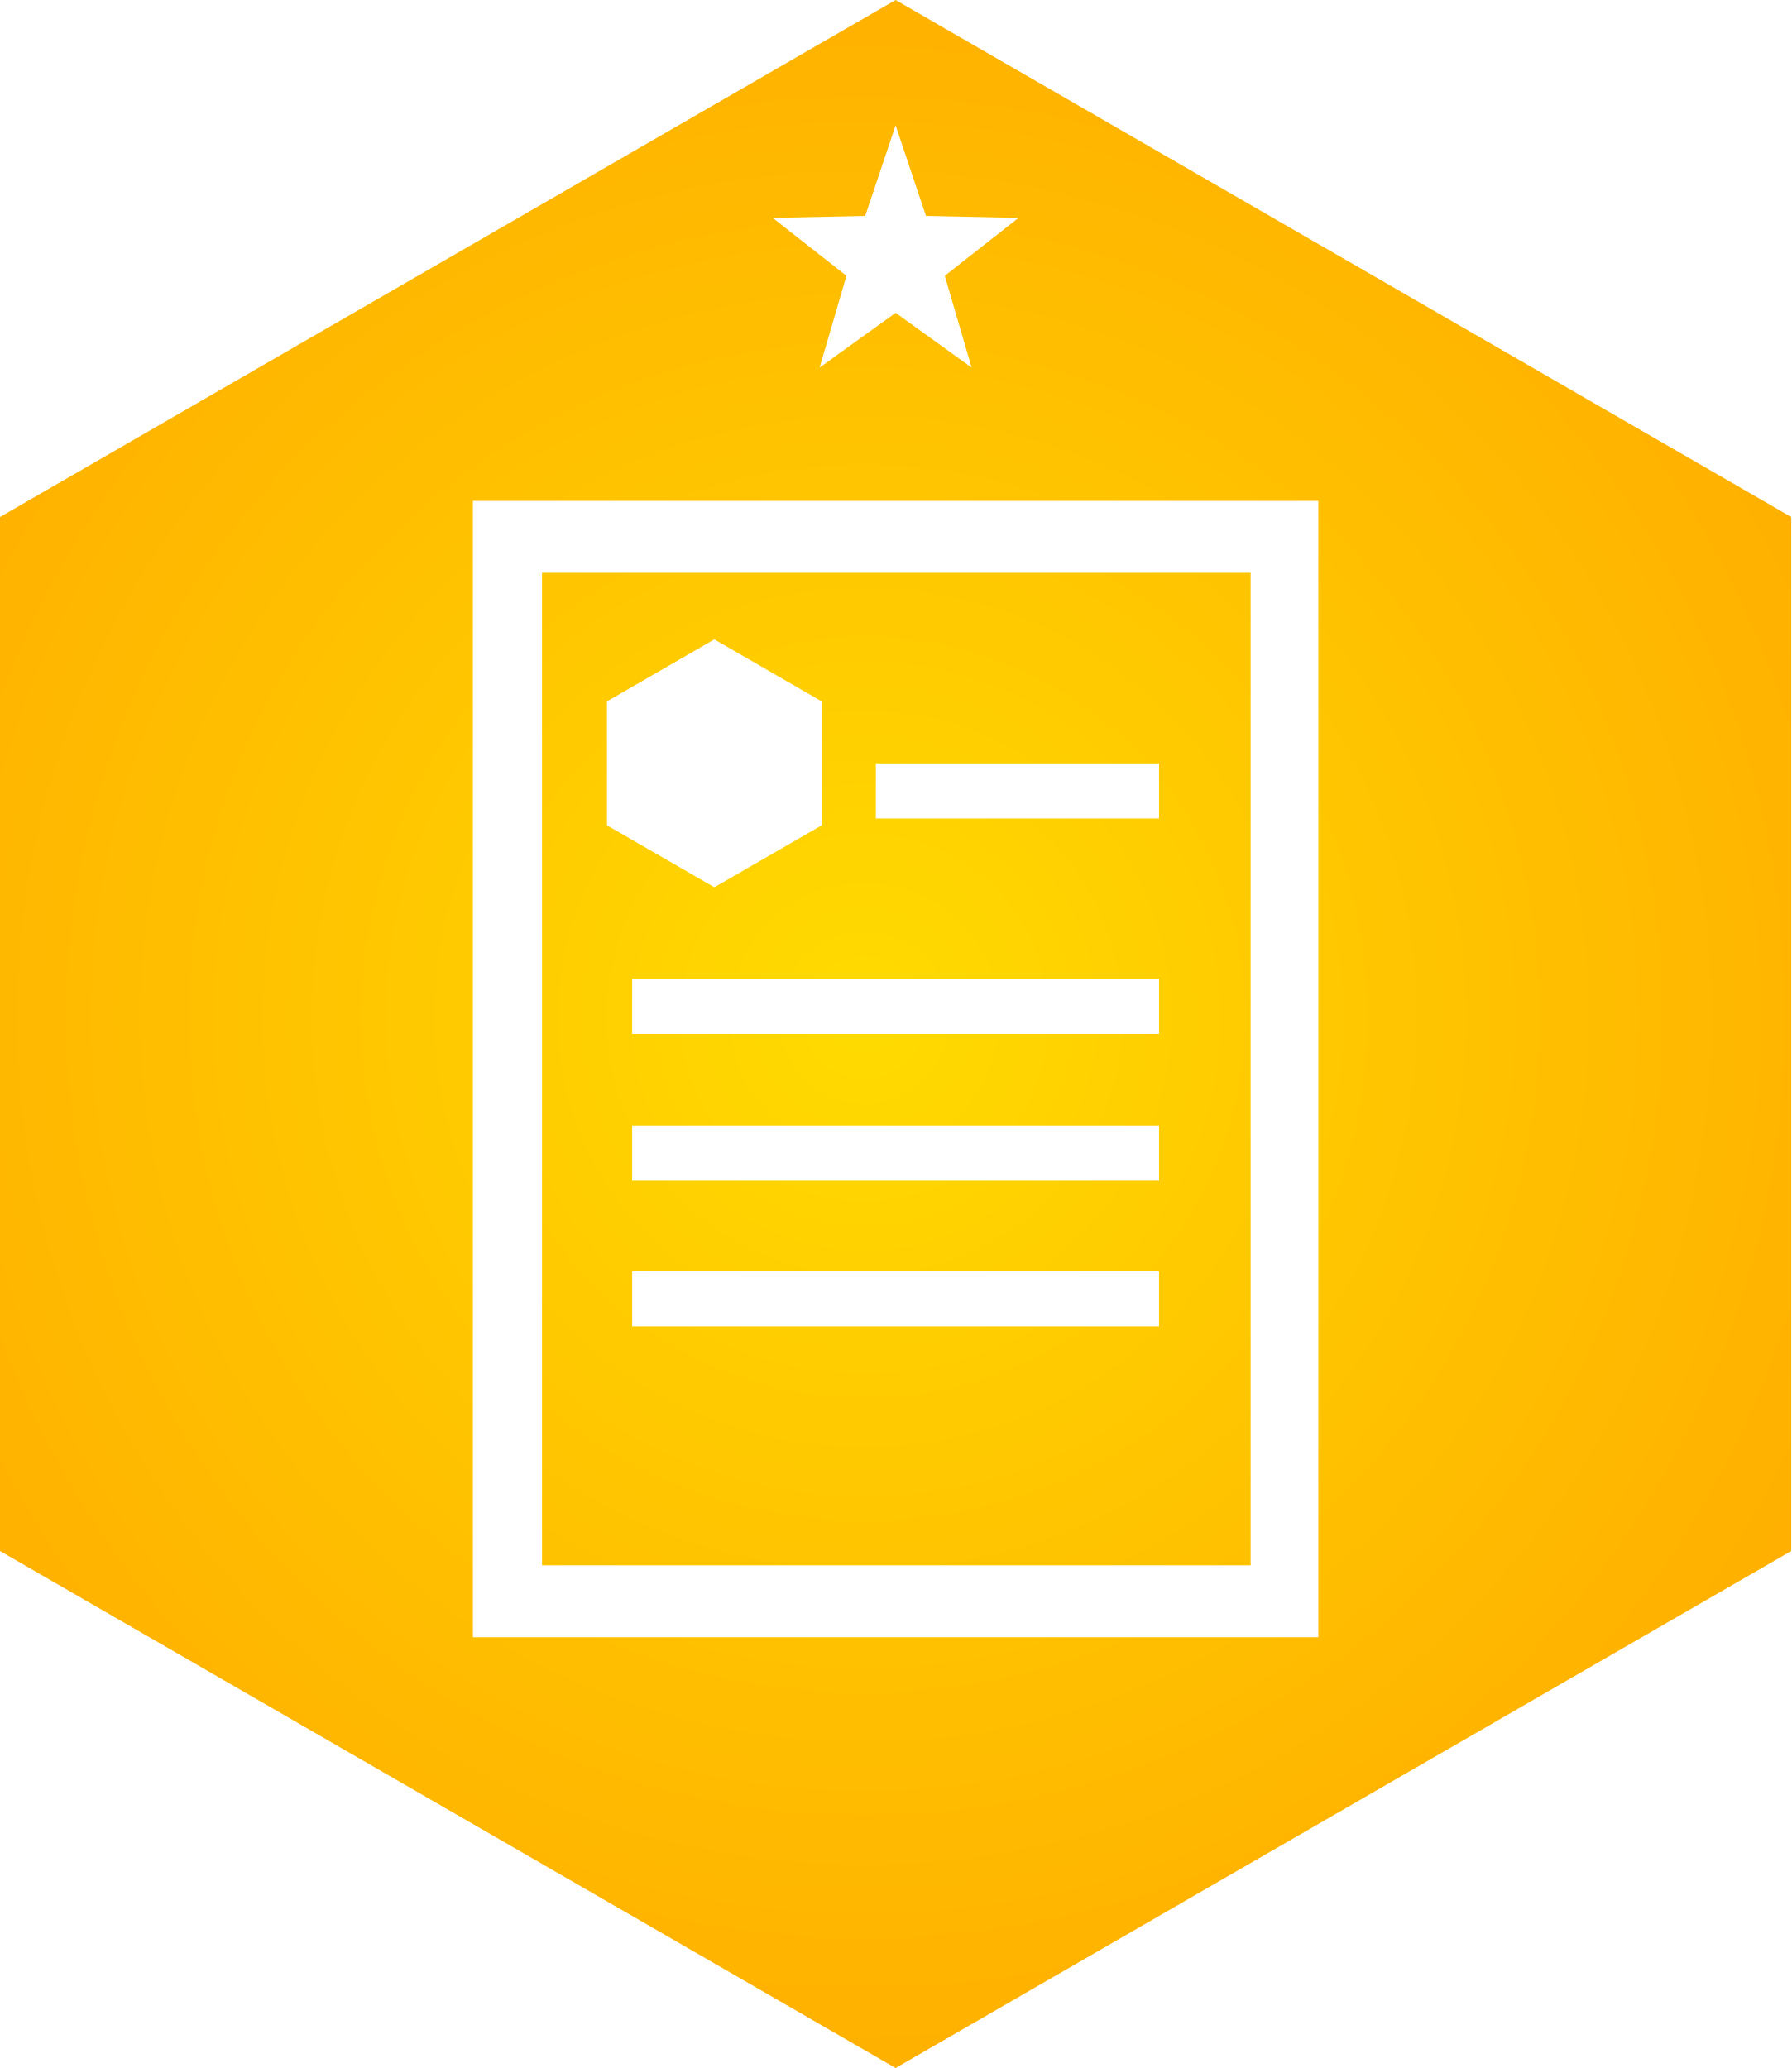
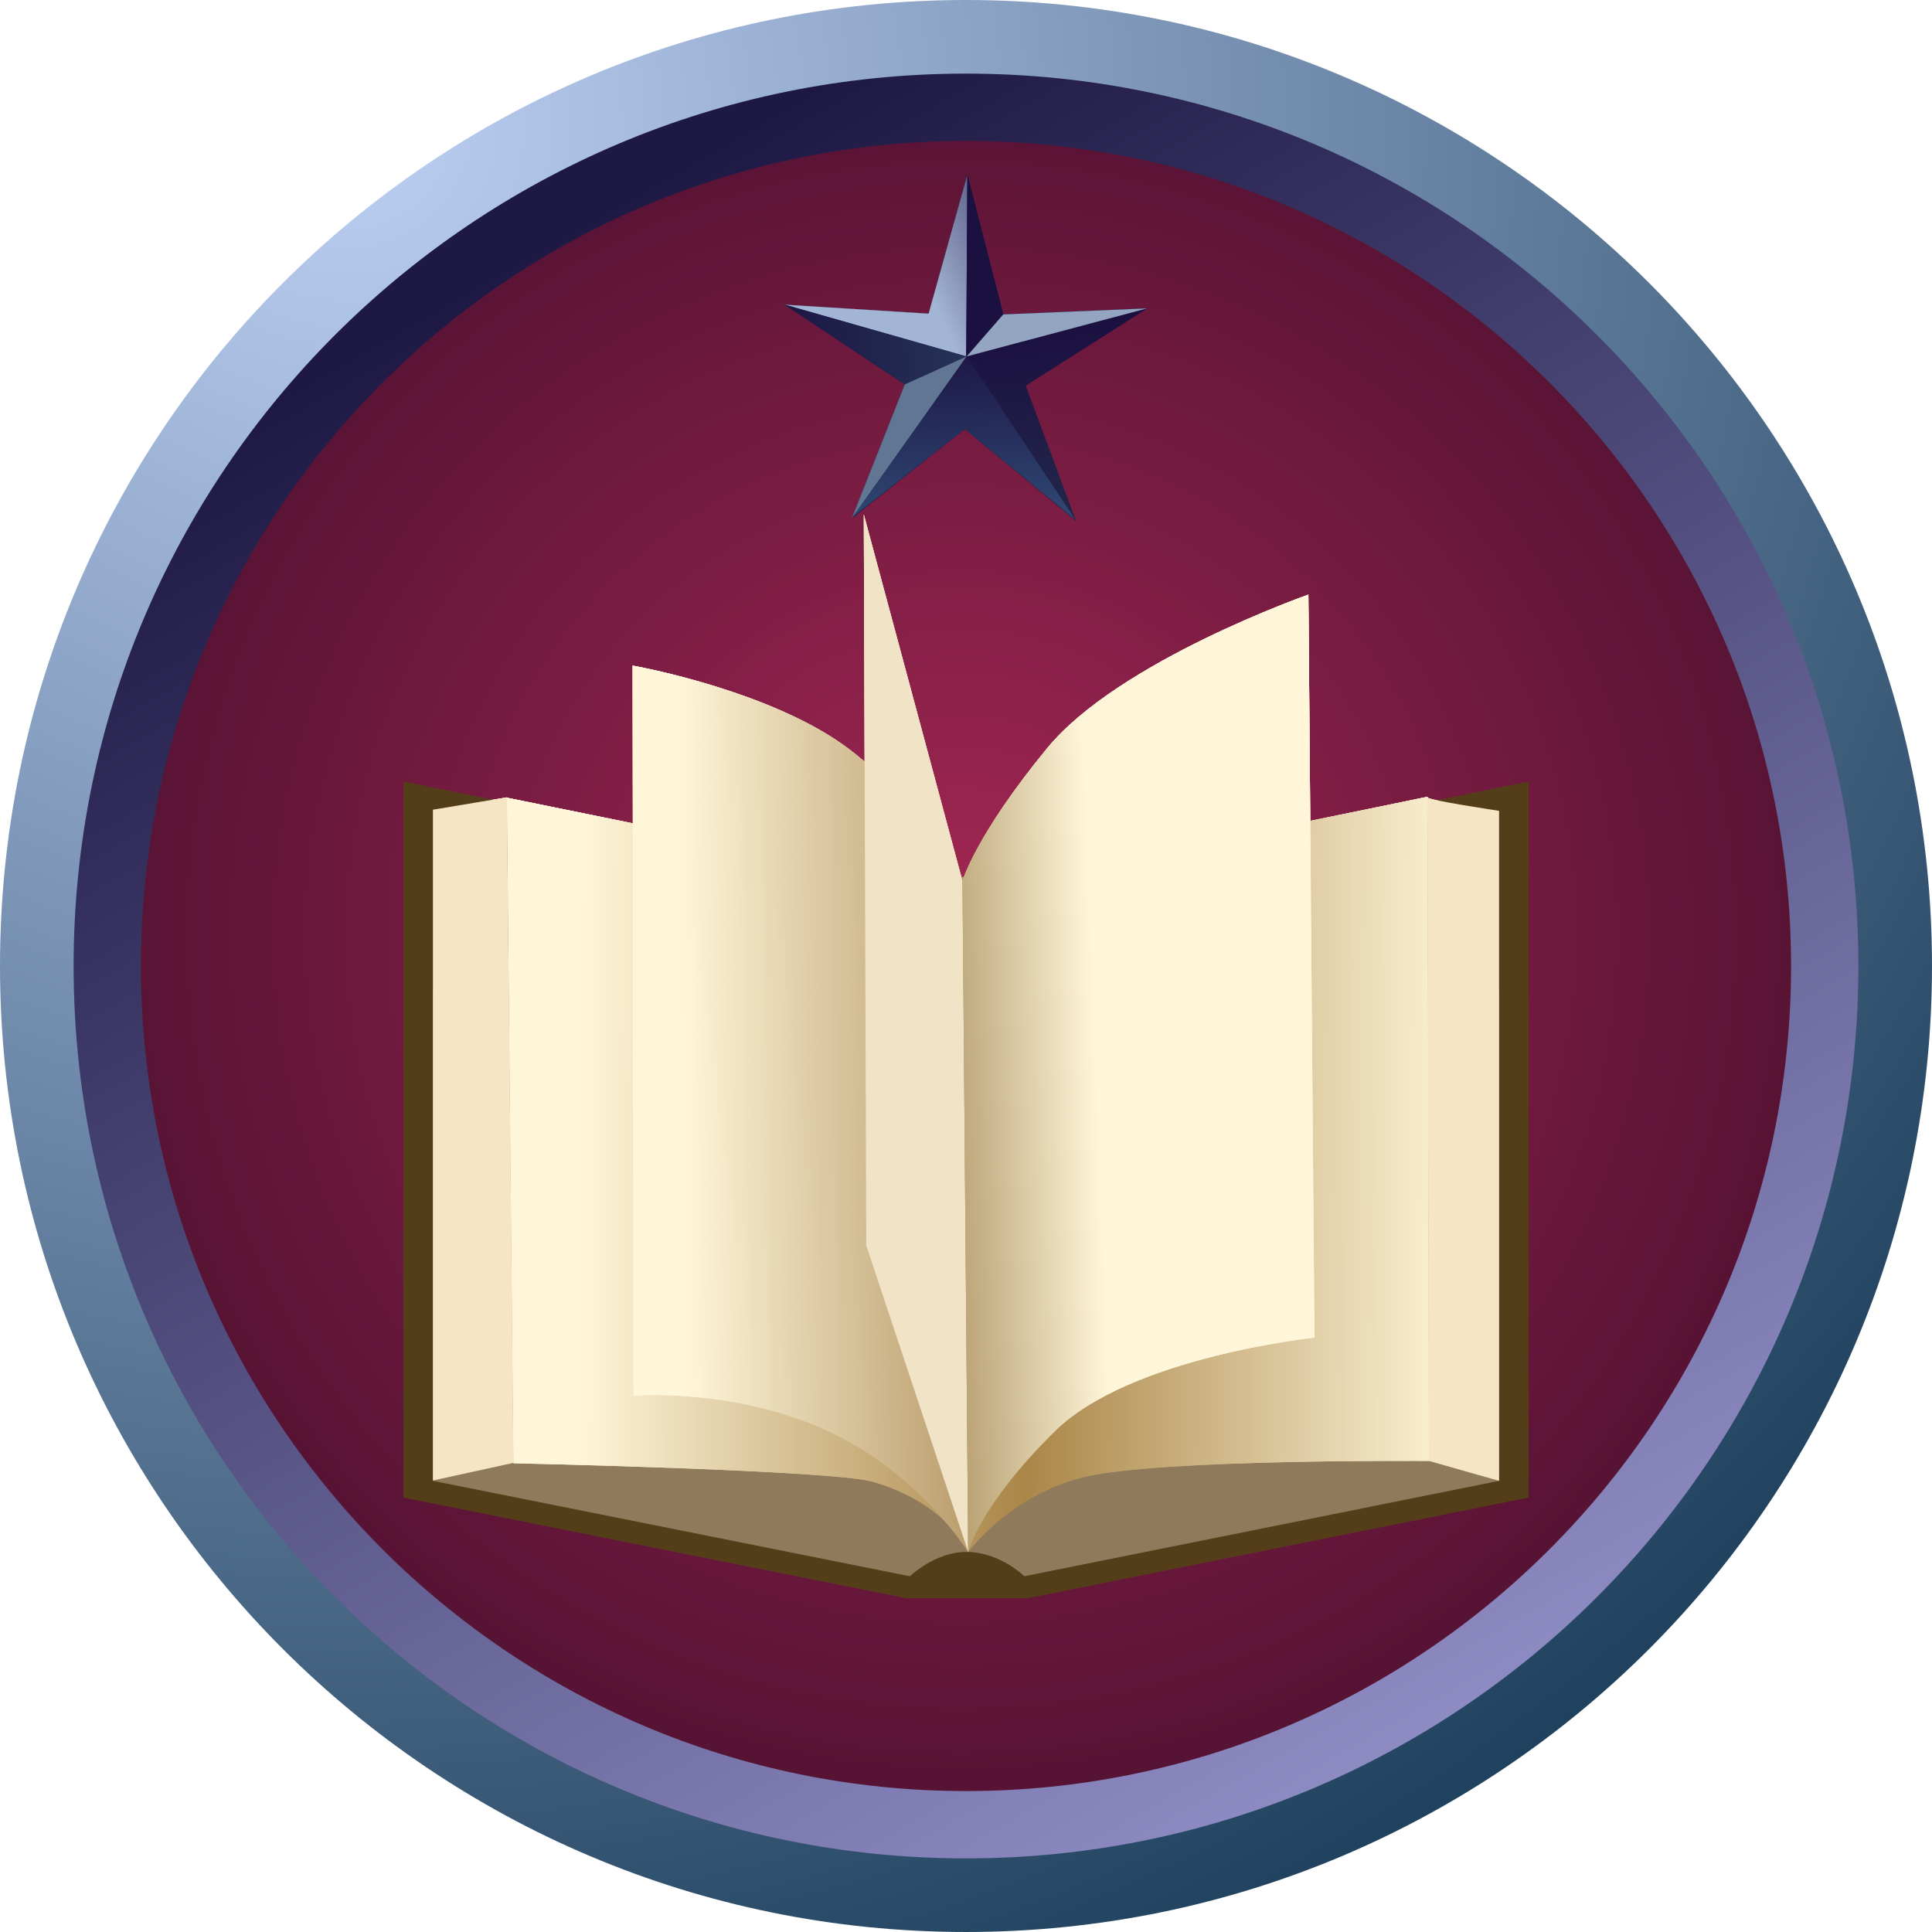
- <svg xmlns="http://www.w3.org/2000/svg" version="1.1" width="246.829" height="285.013" viewBox="898.258,785.807,246.829,285.013">
-   <defs id="element-1296">
-     <radialGradient cx="1017.36" cy="926.022" r="209.783" gradientUnits="userSpaceOnUse" id="color-1">
-       <stop offset="0" stop-color="#ffdb00" id="element-1297" />
-       <stop offset="1" stop-color="#ff9d00" id="element-1298" />
+ <svg xmlns="http://www.w3.org/2000/svg" version="1.1" width="266.707" height="266.707" viewBox="1201.338,523.394,266.707,266.707">
+   <defs id="element-1415">
+     <clipPath id="clip-1">
+       <path d="M1201.338,790.101v-266.707h266.707v266.707z" id="element-1416" fill="none" stroke="none" stroke-width="1" stroke-linecap="butt" stroke-linejoin="miter" />
+     </clipPath>
+     <radialGradient cx="1249.443" cy="540.618" r="291.67" gradientUnits="userSpaceOnUse" id="color-1">
+       <stop offset="0" stop-color="#bdd0f4" id="element-1417" />
+       <stop offset="1" stop-color="#173a56" id="element-1418" />
    </radialGradient>
+     <linearGradient x1="1281.321" y1="554.558" x2="1403.18" y2="766.67" gradientUnits="userSpaceOnUse" id="color-2">
+       <stop offset="0" stop-color="#1e1944" id="element-1419" />
+       <stop offset="1" stop-color="#908ec6" id="element-1420" />
+     </linearGradient>
+     <radialGradient cx="1334.017" cy="652.452" r="123.31" gradientUnits="userSpaceOnUse" id="color-3">
+       <stop offset="0" stop-color="#a32753" id="element-1421" />
+       <stop offset="1" stop-color="#531232" id="element-1422" />
+     </radialGradient>
+     <linearGradient x1="1341.934" y1="590.688" x2="1339.789" y2="570.092" gradientUnits="userSpaceOnUse" id="color-4">
+       <stop offset="0" stop-color="#212349" id="element-1423" />
+       <stop offset="1" stop-color="#1b1141" id="element-1424" />
+     </linearGradient>
+     <linearGradient x1="1324.668" y1="552.893" x2="1346.645" y2="542.873" gradientUnits="userSpaceOnUse" id="color-5">
+       <stop offset="0" stop-color="#a3b5d4" id="element-1425" />
+       <stop offset="1" stop-color="#1b1141" id="element-1426" />
+     </linearGradient>
+     <linearGradient x1="1351.835" y1="568.619" x2="1335.952" y2="557.32" gradientUnits="userSpaceOnUse" id="color-6">
+       <stop offset="0" stop-color="#1b1141" id="element-1427" />
+       <stop offset="1" stop-color="#1b1141" id="element-1428" />
+     </linearGradient>
+     <linearGradient x1="1354.121" y1="567.973" x2="1305.635" y2="569.004" gradientUnits="userSpaceOnUse" id="color-7">
+       <stop offset="0" stop-color="#2c4a66" id="element-1429" />
+       <stop offset="1" stop-color="#1b1141" id="element-1430" />
+     </linearGradient>
+     <linearGradient x1="1335.76" y1="611.234" x2="1334.402" y2="569.392" gradientUnits="userSpaceOnUse" id="color-8">
+       <stop offset="0" stop-color="#3c6a93" id="element-1431" />
+       <stop offset="1" stop-color="#1b1141" id="element-1432" />
+     </linearGradient>
+     <linearGradient x1="1341.934" y1="590.688" x2="1339.789" y2="570.092" gradientUnits="userSpaceOnUse" id="color-9">
+       <stop offset="0" stop-color="#212349" id="element-1433" />
+       <stop offset="1" stop-color="#1b1141" id="element-1434" />
+     </linearGradient>
+     <linearGradient x1="1324.668" y1="552.893" x2="1346.645" y2="542.873" gradientUnits="userSpaceOnUse" id="color-10">
+       <stop offset="0" stop-color="#a3b5d4" id="element-1435" />
+       <stop offset="1" stop-color="#1b1141" id="element-1436" />
+     </linearGradient>
+     <linearGradient x1="1351.835" y1="568.619" x2="1335.952" y2="557.32" gradientUnits="userSpaceOnUse" id="color-11">
+       <stop offset="0" stop-color="#1b1141" id="element-1437" />
+       <stop offset="1" stop-color="#1b1141" id="element-1438" />
+     </linearGradient>
+     <linearGradient x1="1354.121" y1="567.973" x2="1305.635" y2="569.004" gradientUnits="userSpaceOnUse" id="color-12">
+       <stop offset="0" stop-color="#2c4a66" id="element-1439" />
+       <stop offset="1" stop-color="#1b1141" id="element-1440" />
+     </linearGradient>
+     <linearGradient x1="1335.76" y1="611.234" x2="1334.402" y2="569.392" gradientUnits="userSpaceOnUse" id="color-13">
+       <stop offset="0" stop-color="#3c6a93" id="element-1441" />
+       <stop offset="1" stop-color="#1b1141" id="element-1442" />
+     </linearGradient>
+     <clipPath id="clip-2">
+       <path d="M1257.052,744.001v-149.585h155.272v149.585z" id="element-1443" fill="none" stroke="none" stroke-width="1" stroke-linecap="butt" stroke-linejoin="miter" />
+     </clipPath>
+     <linearGradient x1="1403.768" y1="703.892" x2="1281.064" y2="703.227" gradientUnits="userSpaceOnUse" id="color-14">
+       <stop offset="0" stop-color="#fff6da" id="element-1444" />
+       <stop offset="0.496" stop-color="#aa8648" id="element-1445" />
+       <stop offset="1" stop-color="#fff6da" id="element-1446" />
+     </linearGradient>
+     <linearGradient x1="1295.424" y1="680.476" x2="1360.618" y2="679.558" gradientUnits="userSpaceOnUse" id="color-15">
+       <stop offset="0" stop-color="#fff6da" id="element-1447" />
+       <stop offset="1" stop-color="#8c6122" id="element-1448" />
+     </linearGradient>
+     <linearGradient x1="1353.732" y1="694.709" x2="1318.379" y2="696.086" gradientUnits="userSpaceOnUse" id="color-16">
+       <stop offset="0" stop-color="#fff6da" id="element-1449" />
+       <stop offset="1" stop-color="#87642a" id="element-1450" />
+     </linearGradient>
+     <linearGradient x1="1403.768" y1="703.892" x2="1281.064" y2="703.227" gradientUnits="userSpaceOnUse" id="color-17">
+       <stop offset="0" stop-color="#fff6da" id="element-1451" />
+       <stop offset="0.496" stop-color="#aa8648" id="element-1452" />
+       <stop offset="1" stop-color="#fff6da" id="element-1453" />
+     </linearGradient>
+     <linearGradient x1="1295.424" y1="680.476" x2="1360.618" y2="679.558" gradientUnits="userSpaceOnUse" id="color-18">
+       <stop offset="0" stop-color="#fff6da" id="element-1454" />
+       <stop offset="1" stop-color="#8c6122" id="element-1455" />
+     </linearGradient>
+     <linearGradient x1="1353.732" y1="694.709" x2="1318.379" y2="696.086" gradientUnits="userSpaceOnUse" id="color-19">
+       <stop offset="0" stop-color="#fff6da" id="element-1456" />
+       <stop offset="1" stop-color="#87642a" id="element-1457" />
+     </linearGradient>
+     <linearGradient x1="1403.768" y1="703.892" x2="1281.064" y2="703.227" gradientUnits="userSpaceOnUse" id="color-20">
+       <stop offset="0" stop-color="#fff6da" id="element-1458" />
+       <stop offset="0.496" stop-color="#aa8648" id="element-1459" />
+       <stop offset="1" stop-color="#fff6da" id="element-1460" />
+     </linearGradient>
+     <linearGradient x1="1403.768" y1="703.892" x2="1281.064" y2="703.227" gradientUnits="userSpaceOnUse" id="color-21">
+       <stop offset="0" stop-color="#fff6da" id="element-1461" />
+       <stop offset="0.496" stop-color="#aa8648" id="element-1462" />
+       <stop offset="1" stop-color="#fff6da" id="element-1463" />
+     </linearGradient>
+     <linearGradient x1="1295.424" y1="680.476" x2="1360.618" y2="679.558" gradientUnits="userSpaceOnUse" id="color-22">
+       <stop offset="0" stop-color="#fff6da" id="element-1464" />
+       <stop offset="1" stop-color="#8c6122" id="element-1465" />
+     </linearGradient>
+     <linearGradient x1="1295.424" y1="680.476" x2="1360.618" y2="679.558" gradientUnits="userSpaceOnUse" id="color-23">
+       <stop offset="0" stop-color="#fff6da" id="element-1466" />
+       <stop offset="1" stop-color="#8c6122" id="element-1467" />
+     </linearGradient>
+     <linearGradient x1="1353.732" y1="694.709" x2="1318.379" y2="696.086" gradientUnits="userSpaceOnUse" id="color-24">
+       <stop offset="0" stop-color="#fff6da" id="element-1468" />
+       <stop offset="1" stop-color="#87642a" id="element-1469" />
+     </linearGradient>
+     <linearGradient x1="1353.732" y1="694.709" x2="1318.379" y2="696.086" gradientUnits="userSpaceOnUse" id="color-25">
+       <stop offset="0" stop-color="#fff6da" id="element-1470" />
+       <stop offset="1" stop-color="#87642a" id="element-1471" />
+     </linearGradient>
  </defs>
-   <g fill="url(#color-1)" fill-rule="nonzero" stroke="#000000" stroke-width="0" stroke-linecap="round" stroke-linejoin="round" stroke-miterlimit="10" stroke-dasharray="" stroke-dashoffset="0" font-family="none" font-weight="none" font-size="none" text-anchor="none" id="element-1299">
-     <g id="element-1300">
-       <path d="M898.258,857.061l123.414,-71.253l123.414,71.253v142.507l-123.414,71.253l-123.414,-71.253zM981.9,899.553l14.793,8.541l14.793,-8.541v-17.082l-14.793,-8.541l-14.793,8.541zM1079.922,1011.451v-156.609h-116.498v156.609zM972.947,1001.544v-136.795h97.651v136.795zM1057.974,898.612v-7.6h-39.024v7.6zM1057.974,928.314v-7.6h-72.603v7.6zM1057.974,948.536v-7.6h-72.603v7.6zM1057.974,968.6v-7.6h-72.603v7.6zM1021.673,828.919l10.47,7.548l-3.694,-12.649l10.164,-7.984l-12.753,-0.269l-4.188,-12.483l-4.188,12.483l-12.753,0.269l10.164,7.984l-3.694,12.649z" id="CompoundPath 1" />
+   <g fill="none" fill-rule="nonzero" stroke="none" stroke-width="none" stroke-linecap="none" stroke-linejoin="none" stroke-miterlimit="10" stroke-dasharray="" stroke-dashoffset="0" font-family="none" font-weight="none" font-size="none" text-anchor="none" id="element-1472">
+     <g id="element-1473">
+       <g clip-path="url(#clip-1)" id="Group 1">
+         <g id="element-1474" stroke-width="0" stroke-linecap="round" stroke-linejoin="round">
+           <g id="element-1475">
+             <g id="element-1476">
+               <path d="M1201.338,656.747c0,-73.649 59.704,-133.353 133.353,-133.353c73.649,0 133.353,59.704 133.353,133.353c0,73.649 -59.704,133.353 -133.353,133.353c-73.649,0 -133.353,-59.704 -133.353,-133.353z" id="Path 1" fill="url(#color-1)" stroke="#000000" />
+               <path d="M1211.5,656.747c0,-68.036 55.154,-123.191 123.191,-123.191c68.036,0 123.191,55.154 123.191,123.191c0,68.036 -55.154,123.191 -123.191,123.191c-68.036,0 -123.191,-55.154 -123.191,-123.191z" id="element-1477" fill="url(#color-2)" stroke="#000000" />
+               <path d="M1220.794,656.747c0,-62.904 50.994,-113.897 113.897,-113.897c62.904,0 113.897,50.994 113.897,113.897c0,62.904 -50.994,113.897 -113.897,113.897c-62.904,0 -113.897,-50.994 -113.897,-113.897z" id="element-1478" fill="url(#color-3)" stroke="#000000" />
+               <g id="element-1479" stroke="#ff2020">
+                 <path d="M1339.832,566.799l19.863,-0.832l-16.779,10.662l6.929,18.634l-15.325,-12.663l-15.58,12.348l7.308,-18.488l-16.558,-11.002l19.842,1.237l5.347,-19.148z" id="element-1480" fill="url(#color-4)" />
+                 <path d="M1334.721,572.612l-25.032,-7.154l19.842,1.237l5.347,-19.148z" id="element-1481" fill="url(#color-5)" />
+                 <path d="M1339.832,566.799l19.863,-0.832l-24.974,6.645l0.156,-25.065z" id="element-1482" fill="url(#color-6)" />
+                 <path d="M1326.247,576.46l-16.558,-11.002l25.104,7.135z" id="element-1483" fill="url(#color-7)" />
+                 <path d="M1334.792,572.593l-15.853,22.355l7.308,-18.488z" id="element-1484" fill="#617693" />
+                 <path d="M1334.519,582.6l-15.406,12.102l15.679,-22.109l15.003,22.536z" id="element-1485" fill="url(#color-8)" />
+                 <path d="M1339.832,566.799l19.863,-0.832l-24.903,6.626z" id="element-1486" fill="#93a5c0" />
+                 <path d="M1339.832,566.799l19.863,-0.832l-16.779,10.662l6.929,18.634l-15.325,-12.663l-15.58,12.348l7.308,-18.488l-16.558,-11.002l19.842,1.237l5.347,-19.148z" id="element-1487" fill="url(#color-9)" />
+                 <path d="M1334.721,572.612l-25.032,-7.154l19.842,1.237l5.347,-19.148z" id="element-1488" fill="url(#color-10)" />
+                 <path d="M1339.832,566.799l19.863,-0.832l-24.974,6.645l0.156,-25.065z" id="element-1489" fill="url(#color-11)" />
+                 <path d="M1326.247,576.46l-16.558,-11.002l25.104,7.135z" id="element-1490" fill="url(#color-12)" />
+                 <path d="M1334.792,572.593l-15.853,22.355l7.308,-18.488z" id="element-1491" fill="#617693" />
+                 <path d="M1334.519,582.6l-15.406,12.102l15.679,-22.109l15.003,22.536z" id="element-1492" fill="url(#color-13)" />
+                 <path d="M1339.832,566.799l19.863,-0.832l-24.903,6.626z" id="element-1493" fill="#93a5c0" />
+               </g>
+             </g>
+           </g>
+         </g>
+       </g>
+     </g>
+     <g id="element-1494">
+       <g clip-path="url(#clip-2)" id="element-1495">
+         <g id="Group 1 1" stroke="#000000" stroke-width="0" stroke-linecap="round" stroke-linejoin="round">
+           <path d="M1343.191,744.003h-16.671l-69.465,-13.893v-98.801l68.274,13.893c0,0 17.465,-0.397 17.465,0c0,0.397 69.533,-13.893 69.533,-13.893v98.801z" id="Path 1 1" fill="#543e1a" />
+           <path d="M1342.748,740.99c0,0 -3.274,-3.236 -7.756,-3.353c-4.482,-0.118 -8.047,3.353 -8.047,3.353l-65.843,-13.169v-67.752l64.715,13.169c0,0 16.555,-0.376 16.555,0c0,0.376 65.908,-13.169 65.908,-13.169v67.752z" id="element-1496" fill="#8f7a5b" />
+           <g id="element-1497" fill="url(#color-14)">
+             <path d="M1398.595,725.071c0,0 -37.422,-0.292 -47.685,2.242c-10.263,2.533 -15.918,10.324 -15.918,10.324c0,0 -2.646,-6.59 -13.064,-9.671c-5.516,-1.631 -49.707,-2.575 -49.707,-2.575l-0.906,-91.873l54.502,11.088c0,0 16.555,-0.376 16.555,0c0,0.376 56.033,-11.222 56.033,-11.222z" id="element-1498" />
+           </g>
+           <path d="M1272.221,725.339l-11.119,2.431v-92.6l10.213,-1.704z" id="element-1499" fill="#f6e5c4" />
+           <g id="element-1500" fill="url(#color-15)">
+             <path d="M1315.305,720.786c-12.88,-5.827 -26.506,-4.737 -26.506,-4.737l-0.124,-100.764c0,0 15.917,2.792 26.957,9.539c11.04,6.747 18.573,20.197 18.573,20.197l0.788,92.616c0,0 -6.808,-11.024 -19.687,-16.851z" id="element-1501" />
+           </g>
+           <path d="M1398.595,725.071c0,0 -0.217,-91.981 -0.217,-91.605c0,0.376 9.902,1.863 9.902,1.863v92.491z" id="element-1502" fill="#f6e5c4" />
+           <path d="M1320.92,695.323l-0.336,-100.906l13.62,50.604l0.788,92.616z" id="element-1503" fill="#f0e3c6" />
+           <g id="element-1504" fill="url(#color-16)">
+             <path d="M1346.95,720.968c10.428,-10.271 35.845,-12.917 35.845,-12.917l-0.838,-102.568c0,0 -26.174,9.178 -36.052,21.192c-9.878,12.014 -11.701,18.345 -11.701,18.345l0.788,92.573c0,0 1.53,-6.355 11.958,-16.626z" id="element-1505" />
+           </g>
+         </g>
+       </g>
+     </g>
+     <path d="M1257.052,744.001v-149.585h155.272v149.585z" id="clip-5 1" fill="none" stroke="none" stroke-width="1" stroke-linecap="butt" stroke-linejoin="miter" />
+     <g stroke="#000000" stroke-width="0" stroke-linecap="round" stroke-linejoin="round" id="element-1506">
+       <g id="element-1507">
+         <path d="M1343.191,744.003h-16.671l-69.465,-13.893v-98.801l68.274,13.893c0,0 17.465,-0.397 17.465,0c0,0.397 69.533,-13.893 69.533,-13.893v98.801z" id="element-1508" fill="#543e1a" />
+         <path d="M1342.748,740.99c0,0 -3.274,-3.236 -7.756,-3.353c-4.482,-0.118 -8.047,3.353 -8.047,3.353l-65.843,-13.169v-67.752l64.715,13.169c0,0 16.555,-0.376 16.555,0c0,0.376 65.908,-13.169 65.908,-13.169v67.752z" id="element-1509" fill="#8f7a5b" />
+         <g id="element-1510" fill="url(#color-17)">
+           <path d="M1398.595,725.071c0,0 -37.422,-0.292 -47.685,2.242c-10.263,2.533 -15.918,10.324 -15.918,10.324c0,0 -2.646,-6.59 -13.064,-9.671c-5.516,-1.631 -49.707,-2.575 -49.707,-2.575l-0.906,-91.873l54.502,11.088c0,0 16.555,-0.376 16.555,0c0,0.376 56.033,-11.222 56.033,-11.222z" id="element-1511" />
+         </g>
+         <path d="M1272.221,725.339l-11.119,2.431v-92.6l10.213,-1.704z" id="element-1512" fill="#f6e5c4" />
+         <g id="element-1513" fill="url(#color-18)">
+           <path d="M1315.305,720.786c-12.88,-5.827 -26.506,-4.737 -26.506,-4.737l-0.124,-100.764c0,0 15.917,2.792 26.957,9.539c11.04,6.747 18.573,20.197 18.573,20.197l0.788,92.616c0,0 -6.808,-11.024 -19.687,-16.851z" id="element-1514" />
+         </g>
+         <path d="M1398.595,725.071c0,0 -0.217,-91.981 -0.217,-91.605c0,0.376 9.902,1.863 9.902,1.863v92.491z" id="element-1515" fill="#f6e5c4" />
+         <path d="M1320.92,695.323l-0.336,-100.906l13.62,50.604l0.788,92.616z" id="element-1516" fill="#f0e3c6" />
+         <g id="element-1517" fill="url(#color-19)">
+           <path d="M1346.95,720.968c10.428,-10.271 35.845,-12.917 35.845,-12.917l-0.838,-102.568c0,0 -26.174,9.178 -36.052,21.192c-9.878,12.014 -11.701,18.345 -11.701,18.345l0.788,92.573c0,0 1.53,-6.355 11.958,-16.626z" id="element-1518" />
+         </g>
+       </g>
+     </g>
+     <path d="M1343.191,744.003h-16.671l-69.465,-13.893v-98.801l68.274,13.893c0,0 17.465,-0.397 17.465,0c0,0.397 69.533,-13.893 69.533,-13.893v98.801z" id="element-1519" fill="#543e1a" stroke="#000000" stroke-width="0" stroke-linecap="round" stroke-linejoin="round" />
+     <path d="M1342.748,740.99c0,0 -3.274,-3.236 -7.756,-3.353c-4.482,-0.118 -8.047,3.353 -8.047,3.353l-65.843,-13.169v-67.752l64.715,13.169c0,0 16.555,-0.376 16.555,0c0,0.376 65.908,-13.169 65.908,-13.169v67.752z" id="element-1520" fill="#8f7a5b" stroke="#000000" stroke-width="0" stroke-linecap="round" stroke-linejoin="round" />
+     <g fill="url(#color-20)" stroke="#000000" stroke-width="0" stroke-linecap="round" stroke-linejoin="round" id="element-1521">
+       <g id="element-1522">
+         <path d="M1398.595,725.071c0,0 -37.422,-0.292 -47.685,2.242c-10.263,2.533 -15.918,10.324 -15.918,10.324c0,0 -2.646,-6.59 -13.064,-9.671c-5.516,-1.631 -49.707,-2.575 -49.707,-2.575l-0.906,-91.873l54.502,11.088c0,0 16.555,-0.376 16.555,0c0,0.376 56.033,-11.222 56.033,-11.222z" id="element-1523" />
+       </g>
+     </g>
+     <g fill="url(#color-21)" stroke="#000000" stroke-width="0" stroke-linecap="round" stroke-linejoin="round" id="element-1524">
+       <path d="M1398.595,725.071c0,0 -37.422,-0.292 -47.685,2.242c-10.263,2.533 -15.918,10.324 -15.918,10.324c0,0 -2.646,-6.59 -13.064,-9.671c-5.516,-1.631 -49.707,-2.575 -49.707,-2.575l-0.906,-91.873l54.502,11.088c0,0 16.555,-0.376 16.555,0c0,0.376 56.033,-11.222 56.033,-11.222z" id="element-1525" />
+     </g>
+     <path d="M1272.221,725.339l-11.119,2.431v-92.6l10.213,-1.704z" id="element-1526" fill="#f6e5c4" stroke="#000000" stroke-width="0" stroke-linecap="round" stroke-linejoin="round" />
+     <g fill="url(#color-22)" stroke="#000000" stroke-width="0" stroke-linecap="round" stroke-linejoin="round" id="element-1527">
+       <g id="element-1528">
+         <path d="M1315.305,720.786c-12.88,-5.827 -26.506,-4.737 -26.506,-4.737l-0.124,-100.764c0,0 15.917,2.792 26.957,9.539c11.04,6.747 18.573,20.197 18.573,20.197l0.788,92.616c0,0 -6.808,-11.024 -19.687,-16.851z" id="element-1529" />
+       </g>
+     </g>
+     <g fill="url(#color-23)" stroke="#000000" stroke-width="0" stroke-linecap="round" stroke-linejoin="round" id="element-1530">
+       <path d="M1315.305,720.786c-12.88,-5.827 -26.506,-4.737 -26.506,-4.737l-0.124,-100.764c0,0 15.917,2.792 26.957,9.539c11.04,6.747 18.573,20.197 18.573,20.197l0.788,92.616c0,0 -6.808,-11.024 -19.687,-16.851z" id="element-1531" />
+     </g>
+     <path d="M1398.595,725.071c0,0 -0.217,-91.981 -0.217,-91.605c0,0.376 9.902,1.863 9.902,1.863v92.491z" id="element-1532" fill="#f6e5c4" stroke="#000000" stroke-width="0" stroke-linecap="round" stroke-linejoin="round" />
+     <path d="M1320.92,695.323l-0.336,-100.906l13.62,50.604l0.788,92.616z" id="element-1533" fill="#f0e3c6" stroke="#000000" stroke-width="0" stroke-linecap="round" stroke-linejoin="round" />
+     <g fill="url(#color-24)" stroke="#000000" stroke-width="0" stroke-linecap="round" stroke-linejoin="round" id="element-1534">
+       <g id="element-1535">
+         <path d="M1346.95,720.968c10.428,-10.271 35.845,-12.917 35.845,-12.917l-0.838,-102.568c0,0 -26.174,9.178 -36.052,21.192c-9.878,12.014 -11.701,18.345 -11.701,18.345l0.788,92.573c0,0 1.53,-6.355 11.958,-16.626z" id="element-1536" />
+       </g>
+     </g>
+     <g fill="url(#color-25)" stroke="#000000" stroke-width="0" stroke-linecap="round" stroke-linejoin="round" id="element-1537">
+       <path d="M1346.95,720.968c10.428,-10.271 35.845,-12.917 35.845,-12.917l-0.838,-102.568c0,0 -26.174,9.178 -36.052,21.192c-9.878,12.014 -11.701,18.345 -11.701,18.345l0.788,92.573c0,0 1.53,-6.355 11.958,-16.626z" id="element-1538" />
    </g>
  </g>
</svg>
